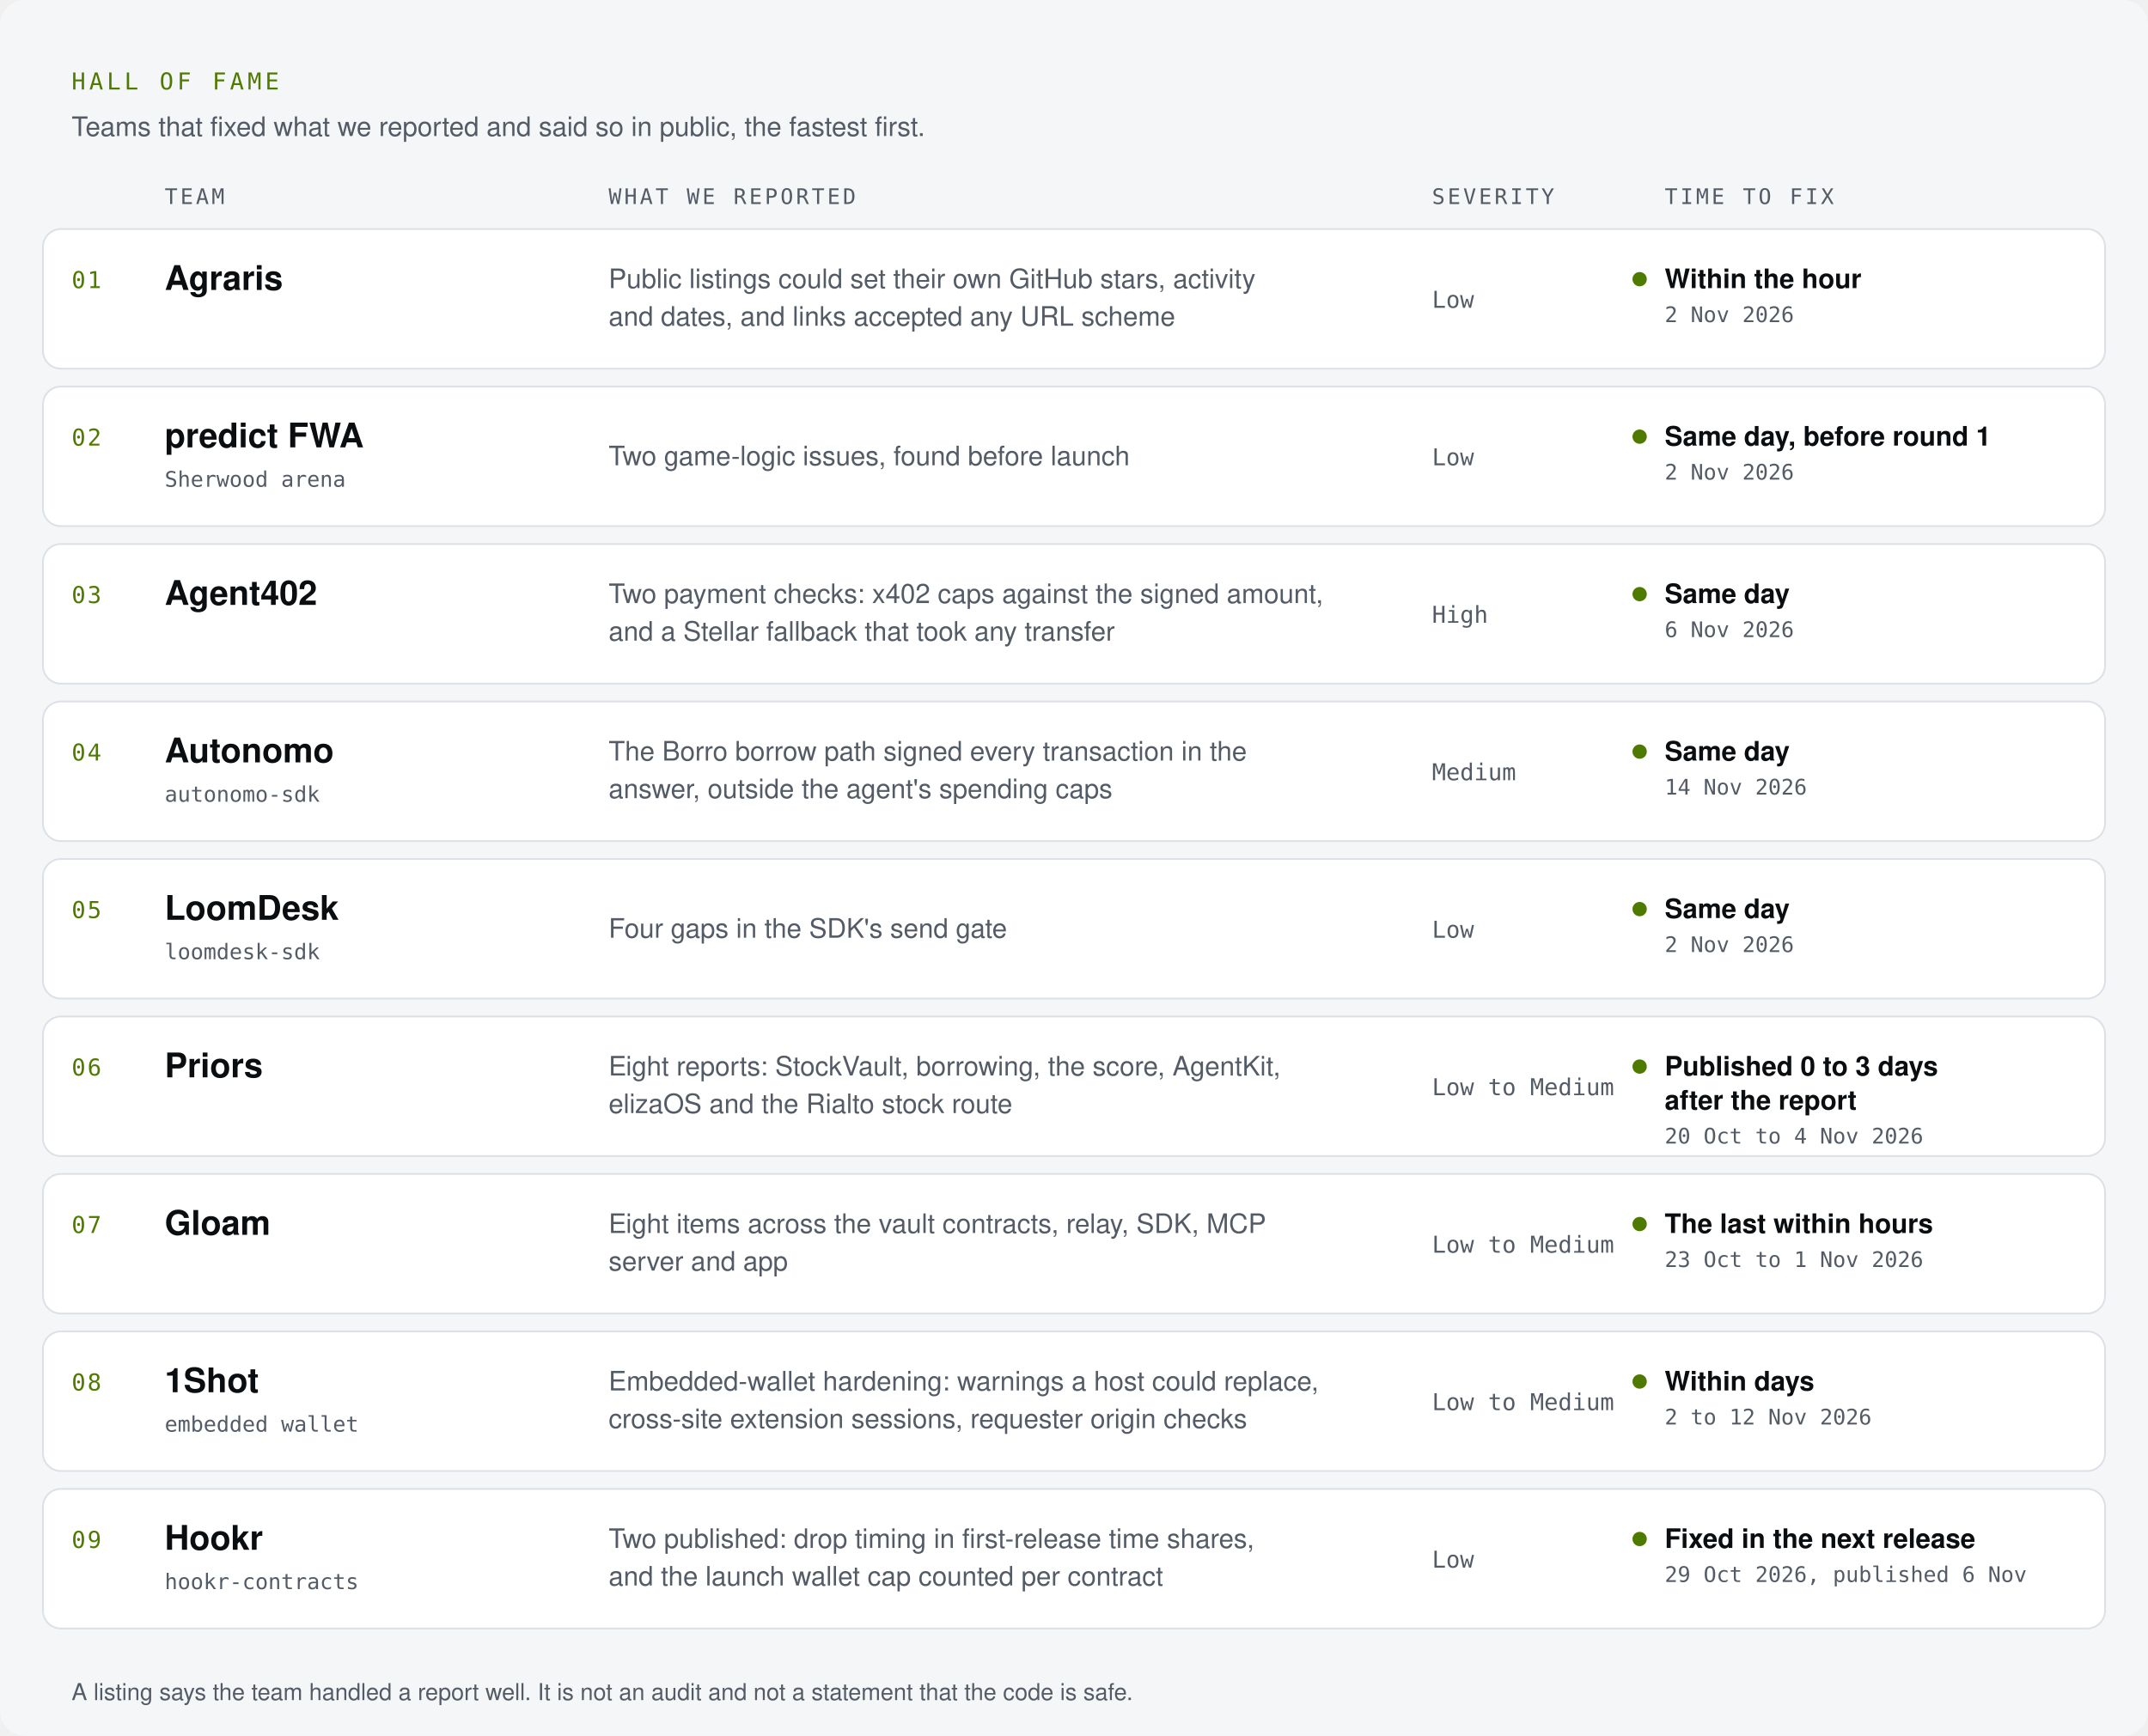
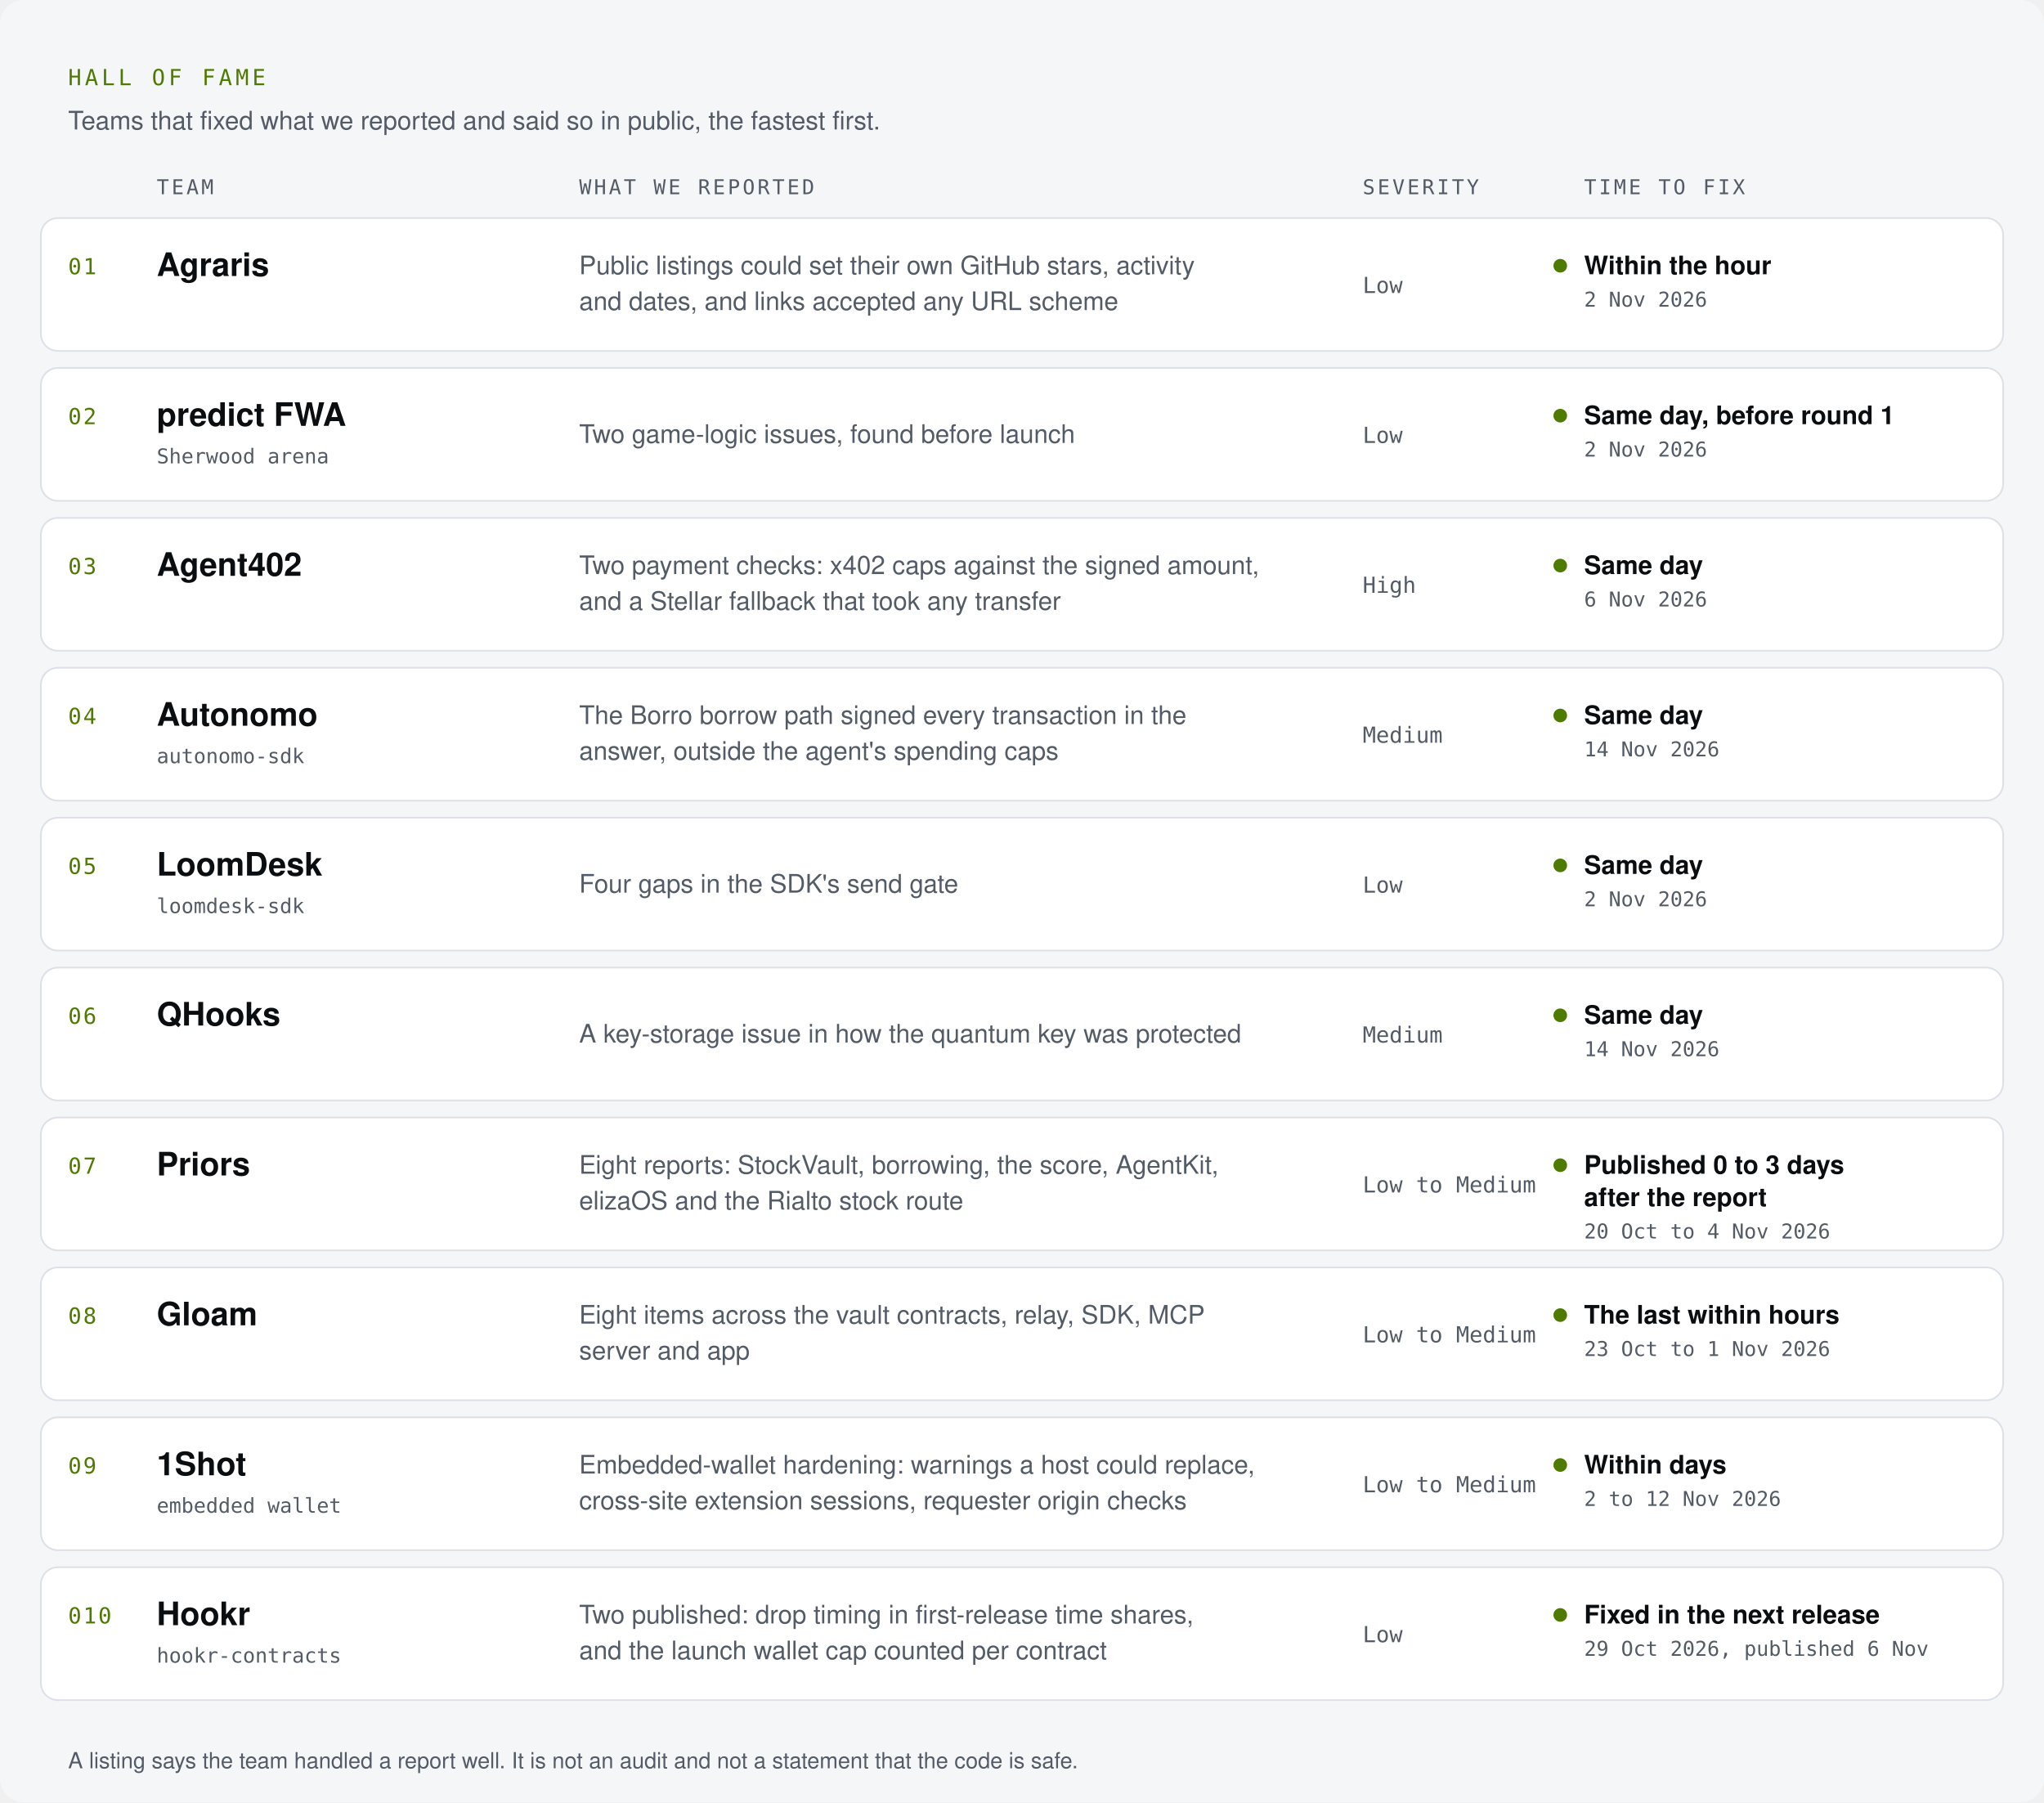
- <svg xmlns="http://www.w3.org/2000/svg" width="1200" height="970" viewBox="0 0 1200 970" role="img" aria-label="Hall of fame: Agraris, within the hour; predict FWA, same day, before round 1; Agent402, same day; Autonomo, same day; LoomDesk, same day; Priors, published 0 to 3 days after the report; Gloam, the last within hours; 1Shot, within days; Hookr, fixed in the next release">
+ <svg xmlns="http://www.w3.org/2000/svg" width="1200" height="1058" viewBox="0 0 1200 1058" role="img" aria-label="Hall of fame: Agraris, within the hour; predict FWA, same day, before round 1; Agent402, same day; Autonomo, same day; LoomDesk, same day; QHooks, same day; Priors, published 0 to 3 days after the report; Gloam, the last within hours; 1Shot, within days; Hookr, fixed in the next release">
  <style>.p{animation:pulse 3.5s ease-in-out infinite}@keyframes pulse{50%{opacity:.35}}@media (prefers-reduced-motion: reduce){*{animation:none!important}}</style>
-   <rect width="1200" height="970" rx="14" fill="#F5F6F8" />
+   <rect width="1200" height="1058" rx="14" fill="#F5F6F8" />
  <text x="40" y="50" font-family="ui-monospace,SFMono-Regular,'SF Mono',Menlo,Consolas,monospace" font-size="13" letter-spacing="2" fill="#4F7A00">HALL OF FAME</text>
  <text x="40" y="76" font-family="-apple-system,BlinkMacSystemFont,'Segoe UI',Helvetica,Arial,sans-serif" font-size="15" fill="#535B66">Teams that fixed what we reported and said so in public, the fastest first.</text>
  <text x="92" y="114" font-family="ui-monospace,SFMono-Regular,'SF Mono',Menlo,Consolas,monospace" font-size="12" letter-spacing="1.5" fill="#535B66">TEAM</text>
  <text x="340" y="114" font-family="ui-monospace,SFMono-Regular,'SF Mono',Menlo,Consolas,monospace" font-size="12" letter-spacing="1.5" fill="#535B66">WHAT WE REPORTED</text>
  <text x="800" y="114" font-family="ui-monospace,SFMono-Regular,'SF Mono',Menlo,Consolas,monospace" font-size="12" letter-spacing="1.5" fill="#535B66">SEVERITY</text>
  <text x="930" y="114" font-family="ui-monospace,SFMono-Regular,'SF Mono',Menlo,Consolas,monospace" font-size="12" letter-spacing="1.5" fill="#535B66">TIME TO FIX</text>
  <g>
    <rect x="24" y="128" width="1152" height="78" rx="10" fill="#FFFFFF" stroke="#DDE1E7" />
    <text x="40" y="161" font-family="ui-monospace,SFMono-Regular,'SF Mono',Menlo,Consolas,monospace" font-size="13" letter-spacing="1" fill="#4F7A00">01</text>
    <text x="92" y="162" font-family="-apple-system,BlinkMacSystemFont,'Segoe UI',Helvetica,Arial,sans-serif" font-size="19" font-weight="700" fill="#0B0E11">Agraris</text>
    <text x="340" y="161" text-anchor="start" font-family="-apple-system,BlinkMacSystemFont,'Segoe UI',Helvetica,Arial,sans-serif" font-size="15" font-weight="400" fill="#535B66">Public listings could set their own GitHub stars, activity</text>
    <text x="340" y="182" text-anchor="start" font-family="-apple-system,BlinkMacSystemFont,'Segoe UI',Helvetica,Arial,sans-serif" font-size="15" font-weight="400" fill="#535B66">and dates, and links accepted any URL scheme</text>
    <text x="800" y="172" font-family="ui-monospace,SFMono-Regular,'SF Mono',Menlo,Consolas,monospace" font-size="13" fill="#535B66">Low</text>
    <circle class="p" style="animation-delay:-0.0s" cx="916" cy="156" r="4" fill="#4F7A00" />
    <text x="930" y="161" text-anchor="start" font-family="-apple-system,BlinkMacSystemFont,'Segoe UI',Helvetica,Arial,sans-serif" font-size="15" font-weight="600" fill="#0B0E11">Within the hour</text>
    <text x="930" y="180" font-family="ui-monospace,SFMono-Regular,'SF Mono',Menlo,Consolas,monospace" font-size="12" fill="#535B66">2 Nov 2026</text>
  </g>
  <g>
    <rect x="24" y="216" width="1152" height="78" rx="10" fill="#FFFFFF" stroke="#DDE1E7" />
    <text x="40" y="249" font-family="ui-monospace,SFMono-Regular,'SF Mono',Menlo,Consolas,monospace" font-size="13" letter-spacing="1" fill="#4F7A00">02</text>
    <text x="92" y="250" font-family="-apple-system,BlinkMacSystemFont,'Segoe UI',Helvetica,Arial,sans-serif" font-size="19" font-weight="700" fill="#0B0E11">predict FWA</text>
    <text x="92" y="272" font-family="ui-monospace,SFMono-Regular,'SF Mono',Menlo,Consolas,monospace" font-size="12" fill="#535B66">Sherwood arena</text>
    <text x="340" y="260" text-anchor="start" font-family="-apple-system,BlinkMacSystemFont,'Segoe UI',Helvetica,Arial,sans-serif" font-size="15" font-weight="400" fill="#535B66">Two game-logic issues, found before launch</text>
    <text x="800" y="260" font-family="ui-monospace,SFMono-Regular,'SF Mono',Menlo,Consolas,monospace" font-size="13" fill="#535B66">Low</text>
    <circle class="p" style="animation-delay:-0.7s" cx="916" cy="244" r="4" fill="#4F7A00" />
    <text x="930" y="249" text-anchor="start" font-family="-apple-system,BlinkMacSystemFont,'Segoe UI',Helvetica,Arial,sans-serif" font-size="15" font-weight="600" fill="#0B0E11">Same day, before round 1</text>
    <text x="930" y="268" font-family="ui-monospace,SFMono-Regular,'SF Mono',Menlo,Consolas,monospace" font-size="12" fill="#535B66">2 Nov 2026</text>
  </g>
  <g>
    <rect x="24" y="304" width="1152" height="78" rx="10" fill="#FFFFFF" stroke="#DDE1E7" />
    <text x="40" y="337" font-family="ui-monospace,SFMono-Regular,'SF Mono',Menlo,Consolas,monospace" font-size="13" letter-spacing="1" fill="#4F7A00">03</text>
    <text x="92" y="338" font-family="-apple-system,BlinkMacSystemFont,'Segoe UI',Helvetica,Arial,sans-serif" font-size="19" font-weight="700" fill="#0B0E11">Agent402</text>
    <text x="340" y="337" text-anchor="start" font-family="-apple-system,BlinkMacSystemFont,'Segoe UI',Helvetica,Arial,sans-serif" font-size="15" font-weight="400" fill="#535B66">Two payment checks: x402 caps against the signed amount,</text>
    <text x="340" y="358" text-anchor="start" font-family="-apple-system,BlinkMacSystemFont,'Segoe UI',Helvetica,Arial,sans-serif" font-size="15" font-weight="400" fill="#535B66">and a Stellar fallback that took any transfer</text>
    <text x="800" y="348" font-family="ui-monospace,SFMono-Regular,'SF Mono',Menlo,Consolas,monospace" font-size="13" fill="#535B66">High</text>
    <circle class="p" style="animation-delay:-1.4s" cx="916" cy="332" r="4" fill="#4F7A00" />
    <text x="930" y="337" text-anchor="start" font-family="-apple-system,BlinkMacSystemFont,'Segoe UI',Helvetica,Arial,sans-serif" font-size="15" font-weight="600" fill="#0B0E11">Same day</text>
    <text x="930" y="356" font-family="ui-monospace,SFMono-Regular,'SF Mono',Menlo,Consolas,monospace" font-size="12" fill="#535B66">6 Nov 2026</text>
  </g>
  <g>
    <rect x="24" y="392" width="1152" height="78" rx="10" fill="#FFFFFF" stroke="#DDE1E7" />
    <text x="40" y="425" font-family="ui-monospace,SFMono-Regular,'SF Mono',Menlo,Consolas,monospace" font-size="13" letter-spacing="1" fill="#4F7A00">04</text>
    <text x="92" y="426" font-family="-apple-system,BlinkMacSystemFont,'Segoe UI',Helvetica,Arial,sans-serif" font-size="19" font-weight="700" fill="#0B0E11">Autonomo</text>
    <text x="92" y="448" font-family="ui-monospace,SFMono-Regular,'SF Mono',Menlo,Consolas,monospace" font-size="12" fill="#535B66">autonomo-sdk</text>
    <text x="340" y="425" text-anchor="start" font-family="-apple-system,BlinkMacSystemFont,'Segoe UI',Helvetica,Arial,sans-serif" font-size="15" font-weight="400" fill="#535B66">The Borro borrow path signed every transaction in the</text>
    <text x="340" y="446" text-anchor="start" font-family="-apple-system,BlinkMacSystemFont,'Segoe UI',Helvetica,Arial,sans-serif" font-size="15" font-weight="400" fill="#535B66">answer, outside the agent's spending caps</text>
    <text x="800" y="436" font-family="ui-monospace,SFMono-Regular,'SF Mono',Menlo,Consolas,monospace" font-size="13" fill="#535B66">Medium</text>
    <circle class="p" style="animation-delay:-2.1s" cx="916" cy="420" r="4" fill="#4F7A00" />
    <text x="930" y="425" text-anchor="start" font-family="-apple-system,BlinkMacSystemFont,'Segoe UI',Helvetica,Arial,sans-serif" font-size="15" font-weight="600" fill="#0B0E11">Same day</text>
    <text x="930" y="444" font-family="ui-monospace,SFMono-Regular,'SF Mono',Menlo,Consolas,monospace" font-size="12" fill="#535B66">14 Nov 2026</text>
  </g>
  <g>
    <rect x="24" y="480" width="1152" height="78" rx="10" fill="#FFFFFF" stroke="#DDE1E7" />
    <text x="40" y="513" font-family="ui-monospace,SFMono-Regular,'SF Mono',Menlo,Consolas,monospace" font-size="13" letter-spacing="1" fill="#4F7A00">05</text>
    <text x="92" y="514" font-family="-apple-system,BlinkMacSystemFont,'Segoe UI',Helvetica,Arial,sans-serif" font-size="19" font-weight="700" fill="#0B0E11">LoomDesk</text>
    <text x="92" y="536" font-family="ui-monospace,SFMono-Regular,'SF Mono',Menlo,Consolas,monospace" font-size="12" fill="#535B66">loomdesk-sdk</text>
    <text x="340" y="524" text-anchor="start" font-family="-apple-system,BlinkMacSystemFont,'Segoe UI',Helvetica,Arial,sans-serif" font-size="15" font-weight="400" fill="#535B66">Four gaps in the SDK's send gate</text>
    <text x="800" y="524" font-family="ui-monospace,SFMono-Regular,'SF Mono',Menlo,Consolas,monospace" font-size="13" fill="#535B66">Low</text>
    <circle class="p" style="animation-delay:-2.8s" cx="916" cy="508" r="4" fill="#4F7A00" />
    <text x="930" y="513" text-anchor="start" font-family="-apple-system,BlinkMacSystemFont,'Segoe UI',Helvetica,Arial,sans-serif" font-size="15" font-weight="600" fill="#0B0E11">Same day</text>
    <text x="930" y="532" font-family="ui-monospace,SFMono-Regular,'SF Mono',Menlo,Consolas,monospace" font-size="12" fill="#535B66">2 Nov 2026</text>
  </g>
  <g>
    <rect x="24" y="568" width="1152" height="78" rx="10" fill="#FFFFFF" stroke="#DDE1E7" />
    <text x="40" y="601" font-family="ui-monospace,SFMono-Regular,'SF Mono',Menlo,Consolas,monospace" font-size="13" letter-spacing="1" fill="#4F7A00">06</text>
-     <text x="92" y="602" font-family="-apple-system,BlinkMacSystemFont,'Segoe UI',Helvetica,Arial,sans-serif" font-size="19" font-weight="700" fill="#0B0E11">Priors</text>
-     <text x="340" y="601" text-anchor="start" font-family="-apple-system,BlinkMacSystemFont,'Segoe UI',Helvetica,Arial,sans-serif" font-size="15" font-weight="400" fill="#535B66">Eight reports: StockVault, borrowing, the score, AgentKit,</text>
-     <text x="340" y="622" text-anchor="start" font-family="-apple-system,BlinkMacSystemFont,'Segoe UI',Helvetica,Arial,sans-serif" font-size="15" font-weight="400" fill="#535B66">elizaOS and the Rialto stock route</text>
-     <text x="800" y="612" font-family="ui-monospace,SFMono-Regular,'SF Mono',Menlo,Consolas,monospace" font-size="13" fill="#535B66">Low to Medium</text>
+     <text x="92" y="602" font-family="-apple-system,BlinkMacSystemFont,'Segoe UI',Helvetica,Arial,sans-serif" font-size="19" font-weight="700" fill="#0B0E11">QHooks</text>
+     <text x="340" y="612" text-anchor="start" font-family="-apple-system,BlinkMacSystemFont,'Segoe UI',Helvetica,Arial,sans-serif" font-size="15" font-weight="400" fill="#535B66">A key-storage issue in how the quantum key was protected</text>
+     <text x="800" y="612" font-family="ui-monospace,SFMono-Regular,'SF Mono',Menlo,Consolas,monospace" font-size="13" fill="#535B66">Medium</text>
    <circle class="p" style="animation-delay:-3.5s" cx="916" cy="596" r="4" fill="#4F7A00" />
-     <text x="930" y="601" text-anchor="start" font-family="-apple-system,BlinkMacSystemFont,'Segoe UI',Helvetica,Arial,sans-serif" font-size="15" font-weight="600" fill="#0B0E11">Published 0 to 3 days</text>
-     <text x="930" y="620" text-anchor="start" font-family="-apple-system,BlinkMacSystemFont,'Segoe UI',Helvetica,Arial,sans-serif" font-size="15" font-weight="600" fill="#0B0E11">after the report</text>
-     <text x="930" y="639" font-family="ui-monospace,SFMono-Regular,'SF Mono',Menlo,Consolas,monospace" font-size="12" fill="#535B66">20 Oct to 4 Nov 2026</text>
+     <text x="930" y="601" text-anchor="start" font-family="-apple-system,BlinkMacSystemFont,'Segoe UI',Helvetica,Arial,sans-serif" font-size="15" font-weight="600" fill="#0B0E11">Same day</text>
+     <text x="930" y="620" font-family="ui-monospace,SFMono-Regular,'SF Mono',Menlo,Consolas,monospace" font-size="12" fill="#535B66">14 Nov 2026</text>
  </g>
  <g>
    <rect x="24" y="656" width="1152" height="78" rx="10" fill="#FFFFFF" stroke="#DDE1E7" />
    <text x="40" y="689" font-family="ui-monospace,SFMono-Regular,'SF Mono',Menlo,Consolas,monospace" font-size="13" letter-spacing="1" fill="#4F7A00">07</text>
-     <text x="92" y="690" font-family="-apple-system,BlinkMacSystemFont,'Segoe UI',Helvetica,Arial,sans-serif" font-size="19" font-weight="700" fill="#0B0E11">Gloam</text>
-     <text x="340" y="689" text-anchor="start" font-family="-apple-system,BlinkMacSystemFont,'Segoe UI',Helvetica,Arial,sans-serif" font-size="15" font-weight="400" fill="#535B66">Eight items across the vault contracts, relay, SDK, MCP</text>
-     <text x="340" y="710" text-anchor="start" font-family="-apple-system,BlinkMacSystemFont,'Segoe UI',Helvetica,Arial,sans-serif" font-size="15" font-weight="400" fill="#535B66">server and app</text>
+     <text x="92" y="690" font-family="-apple-system,BlinkMacSystemFont,'Segoe UI',Helvetica,Arial,sans-serif" font-size="19" font-weight="700" fill="#0B0E11">Priors</text>
+     <text x="340" y="689" text-anchor="start" font-family="-apple-system,BlinkMacSystemFont,'Segoe UI',Helvetica,Arial,sans-serif" font-size="15" font-weight="400" fill="#535B66">Eight reports: StockVault, borrowing, the score, AgentKit,</text>
+     <text x="340" y="710" text-anchor="start" font-family="-apple-system,BlinkMacSystemFont,'Segoe UI',Helvetica,Arial,sans-serif" font-size="15" font-weight="400" fill="#535B66">elizaOS and the Rialto stock route</text>
    <text x="800" y="700" font-family="ui-monospace,SFMono-Regular,'SF Mono',Menlo,Consolas,monospace" font-size="13" fill="#535B66">Low to Medium</text>
    <circle class="p" style="animation-delay:-4.2s" cx="916" cy="684" r="4" fill="#4F7A00" />
-     <text x="930" y="689" text-anchor="start" font-family="-apple-system,BlinkMacSystemFont,'Segoe UI',Helvetica,Arial,sans-serif" font-size="15" font-weight="600" fill="#0B0E11">The last within hours</text>
-     <text x="930" y="708" font-family="ui-monospace,SFMono-Regular,'SF Mono',Menlo,Consolas,monospace" font-size="12" fill="#535B66">23 Oct to 1 Nov 2026</text>
+     <text x="930" y="689" text-anchor="start" font-family="-apple-system,BlinkMacSystemFont,'Segoe UI',Helvetica,Arial,sans-serif" font-size="15" font-weight="600" fill="#0B0E11">Published 0 to 3 days</text>
+     <text x="930" y="708" text-anchor="start" font-family="-apple-system,BlinkMacSystemFont,'Segoe UI',Helvetica,Arial,sans-serif" font-size="15" font-weight="600" fill="#0B0E11">after the report</text>
+     <text x="930" y="727" font-family="ui-monospace,SFMono-Regular,'SF Mono',Menlo,Consolas,monospace" font-size="12" fill="#535B66">20 Oct to 4 Nov 2026</text>
  </g>
  <g>
    <rect x="24" y="744" width="1152" height="78" rx="10" fill="#FFFFFF" stroke="#DDE1E7" />
    <text x="40" y="777" font-family="ui-monospace,SFMono-Regular,'SF Mono',Menlo,Consolas,monospace" font-size="13" letter-spacing="1" fill="#4F7A00">08</text>
-     <text x="92" y="778" font-family="-apple-system,BlinkMacSystemFont,'Segoe UI',Helvetica,Arial,sans-serif" font-size="19" font-weight="700" fill="#0B0E11">1Shot</text>
-     <text x="92" y="800" font-family="ui-monospace,SFMono-Regular,'SF Mono',Menlo,Consolas,monospace" font-size="12" fill="#535B66">embedded wallet</text>
-     <text x="340" y="777" text-anchor="start" font-family="-apple-system,BlinkMacSystemFont,'Segoe UI',Helvetica,Arial,sans-serif" font-size="15" font-weight="400" fill="#535B66">Embedded-wallet hardening: warnings a host could replace,</text>
-     <text x="340" y="798" text-anchor="start" font-family="-apple-system,BlinkMacSystemFont,'Segoe UI',Helvetica,Arial,sans-serif" font-size="15" font-weight="400" fill="#535B66">cross-site extension sessions, requester origin checks</text>
+     <text x="92" y="778" font-family="-apple-system,BlinkMacSystemFont,'Segoe UI',Helvetica,Arial,sans-serif" font-size="19" font-weight="700" fill="#0B0E11">Gloam</text>
+     <text x="340" y="777" text-anchor="start" font-family="-apple-system,BlinkMacSystemFont,'Segoe UI',Helvetica,Arial,sans-serif" font-size="15" font-weight="400" fill="#535B66">Eight items across the vault contracts, relay, SDK, MCP</text>
+     <text x="340" y="798" text-anchor="start" font-family="-apple-system,BlinkMacSystemFont,'Segoe UI',Helvetica,Arial,sans-serif" font-size="15" font-weight="400" fill="#535B66">server and app</text>
    <text x="800" y="788" font-family="ui-monospace,SFMono-Regular,'SF Mono',Menlo,Consolas,monospace" font-size="13" fill="#535B66">Low to Medium</text>
    <circle class="p" style="animation-delay:-4.9s" cx="916" cy="772" r="4" fill="#4F7A00" />
-     <text x="930" y="777" text-anchor="start" font-family="-apple-system,BlinkMacSystemFont,'Segoe UI',Helvetica,Arial,sans-serif" font-size="15" font-weight="600" fill="#0B0E11">Within days</text>
-     <text x="930" y="796" font-family="ui-monospace,SFMono-Regular,'SF Mono',Menlo,Consolas,monospace" font-size="12" fill="#535B66">2 to 12 Nov 2026</text>
+     <text x="930" y="777" text-anchor="start" font-family="-apple-system,BlinkMacSystemFont,'Segoe UI',Helvetica,Arial,sans-serif" font-size="15" font-weight="600" fill="#0B0E11">The last within hours</text>
+     <text x="930" y="796" font-family="ui-monospace,SFMono-Regular,'SF Mono',Menlo,Consolas,monospace" font-size="12" fill="#535B66">23 Oct to 1 Nov 2026</text>
  </g>
  <g>
    <rect x="24" y="832" width="1152" height="78" rx="10" fill="#FFFFFF" stroke="#DDE1E7" />
    <text x="40" y="865" font-family="ui-monospace,SFMono-Regular,'SF Mono',Menlo,Consolas,monospace" font-size="13" letter-spacing="1" fill="#4F7A00">09</text>
-     <text x="92" y="866" font-family="-apple-system,BlinkMacSystemFont,'Segoe UI',Helvetica,Arial,sans-serif" font-size="19" font-weight="700" fill="#0B0E11">Hookr</text>
-     <text x="92" y="888" font-family="ui-monospace,SFMono-Regular,'SF Mono',Menlo,Consolas,monospace" font-size="12" fill="#535B66">hookr-contracts</text>
-     <text x="340" y="865" text-anchor="start" font-family="-apple-system,BlinkMacSystemFont,'Segoe UI',Helvetica,Arial,sans-serif" font-size="15" font-weight="400" fill="#535B66">Two published: drop timing in first-release time shares,</text>
-     <text x="340" y="886" text-anchor="start" font-family="-apple-system,BlinkMacSystemFont,'Segoe UI',Helvetica,Arial,sans-serif" font-size="15" font-weight="400" fill="#535B66">and the launch wallet cap counted per contract</text>
-     <text x="800" y="876" font-family="ui-monospace,SFMono-Regular,'SF Mono',Menlo,Consolas,monospace" font-size="13" fill="#535B66">Low</text>
+     <text x="92" y="866" font-family="-apple-system,BlinkMacSystemFont,'Segoe UI',Helvetica,Arial,sans-serif" font-size="19" font-weight="700" fill="#0B0E11">1Shot</text>
+     <text x="92" y="888" font-family="ui-monospace,SFMono-Regular,'SF Mono',Menlo,Consolas,monospace" font-size="12" fill="#535B66">embedded wallet</text>
+     <text x="340" y="865" text-anchor="start" font-family="-apple-system,BlinkMacSystemFont,'Segoe UI',Helvetica,Arial,sans-serif" font-size="15" font-weight="400" fill="#535B66">Embedded-wallet hardening: warnings a host could replace,</text>
+     <text x="340" y="886" text-anchor="start" font-family="-apple-system,BlinkMacSystemFont,'Segoe UI',Helvetica,Arial,sans-serif" font-size="15" font-weight="400" fill="#535B66">cross-site extension sessions, requester origin checks</text>
+     <text x="800" y="876" font-family="ui-monospace,SFMono-Regular,'SF Mono',Menlo,Consolas,monospace" font-size="13" fill="#535B66">Low to Medium</text>
    <circle class="p" style="animation-delay:-5.6s" cx="916" cy="860" r="4" fill="#4F7A00" />
-     <text x="930" y="865" text-anchor="start" font-family="-apple-system,BlinkMacSystemFont,'Segoe UI',Helvetica,Arial,sans-serif" font-size="15" font-weight="600" fill="#0B0E11">Fixed in the next release</text>
-     <text x="930" y="884" font-family="ui-monospace,SFMono-Regular,'SF Mono',Menlo,Consolas,monospace" font-size="12" fill="#535B66">29 Oct 2026, published 6 Nov</text>
+     <text x="930" y="865" text-anchor="start" font-family="-apple-system,BlinkMacSystemFont,'Segoe UI',Helvetica,Arial,sans-serif" font-size="15" font-weight="600" fill="#0B0E11">Within days</text>
+     <text x="930" y="884" font-family="ui-monospace,SFMono-Regular,'SF Mono',Menlo,Consolas,monospace" font-size="12" fill="#535B66">2 to 12 Nov 2026</text>
  </g>
-   <text x="40" y="950" font-family="-apple-system,BlinkMacSystemFont,'Segoe UI',Helvetica,Arial,sans-serif" font-size="13" fill="#535B66">A listing says the team handled a report well. It is not an audit and not a statement that the code is safe.</text>
+   <g>
+     <rect x="24" y="920" width="1152" height="78" rx="10" fill="#FFFFFF" stroke="#DDE1E7" />
+     <text x="40" y="953" font-family="ui-monospace,SFMono-Regular,'SF Mono',Menlo,Consolas,monospace" font-size="13" letter-spacing="1" fill="#4F7A00">010</text>
+     <text x="92" y="954" font-family="-apple-system,BlinkMacSystemFont,'Segoe UI',Helvetica,Arial,sans-serif" font-size="19" font-weight="700" fill="#0B0E11">Hookr</text>
+     <text x="92" y="976" font-family="ui-monospace,SFMono-Regular,'SF Mono',Menlo,Consolas,monospace" font-size="12" fill="#535B66">hookr-contracts</text>
+     <text x="340" y="953" text-anchor="start" font-family="-apple-system,BlinkMacSystemFont,'Segoe UI',Helvetica,Arial,sans-serif" font-size="15" font-weight="400" fill="#535B66">Two published: drop timing in first-release time shares,</text>
+     <text x="340" y="974" text-anchor="start" font-family="-apple-system,BlinkMacSystemFont,'Segoe UI',Helvetica,Arial,sans-serif" font-size="15" font-weight="400" fill="#535B66">and the launch wallet cap counted per contract</text>
+     <text x="800" y="964" font-family="ui-monospace,SFMono-Regular,'SF Mono',Menlo,Consolas,monospace" font-size="13" fill="#535B66">Low</text>
+     <circle class="p" style="animation-delay:-6.3s" cx="916" cy="948" r="4" fill="#4F7A00" />
+     <text x="930" y="953" text-anchor="start" font-family="-apple-system,BlinkMacSystemFont,'Segoe UI',Helvetica,Arial,sans-serif" font-size="15" font-weight="600" fill="#0B0E11">Fixed in the next release</text>
+     <text x="930" y="972" font-family="ui-monospace,SFMono-Regular,'SF Mono',Menlo,Consolas,monospace" font-size="12" fill="#535B66">29 Oct 2026, published 6 Nov</text>
+   </g>
+   <text x="40" y="1038" font-family="-apple-system,BlinkMacSystemFont,'Segoe UI',Helvetica,Arial,sans-serif" font-size="13" fill="#535B66">A listing says the team handled a report well. It is not an audit and not a statement that the code is safe.</text>
</svg>
